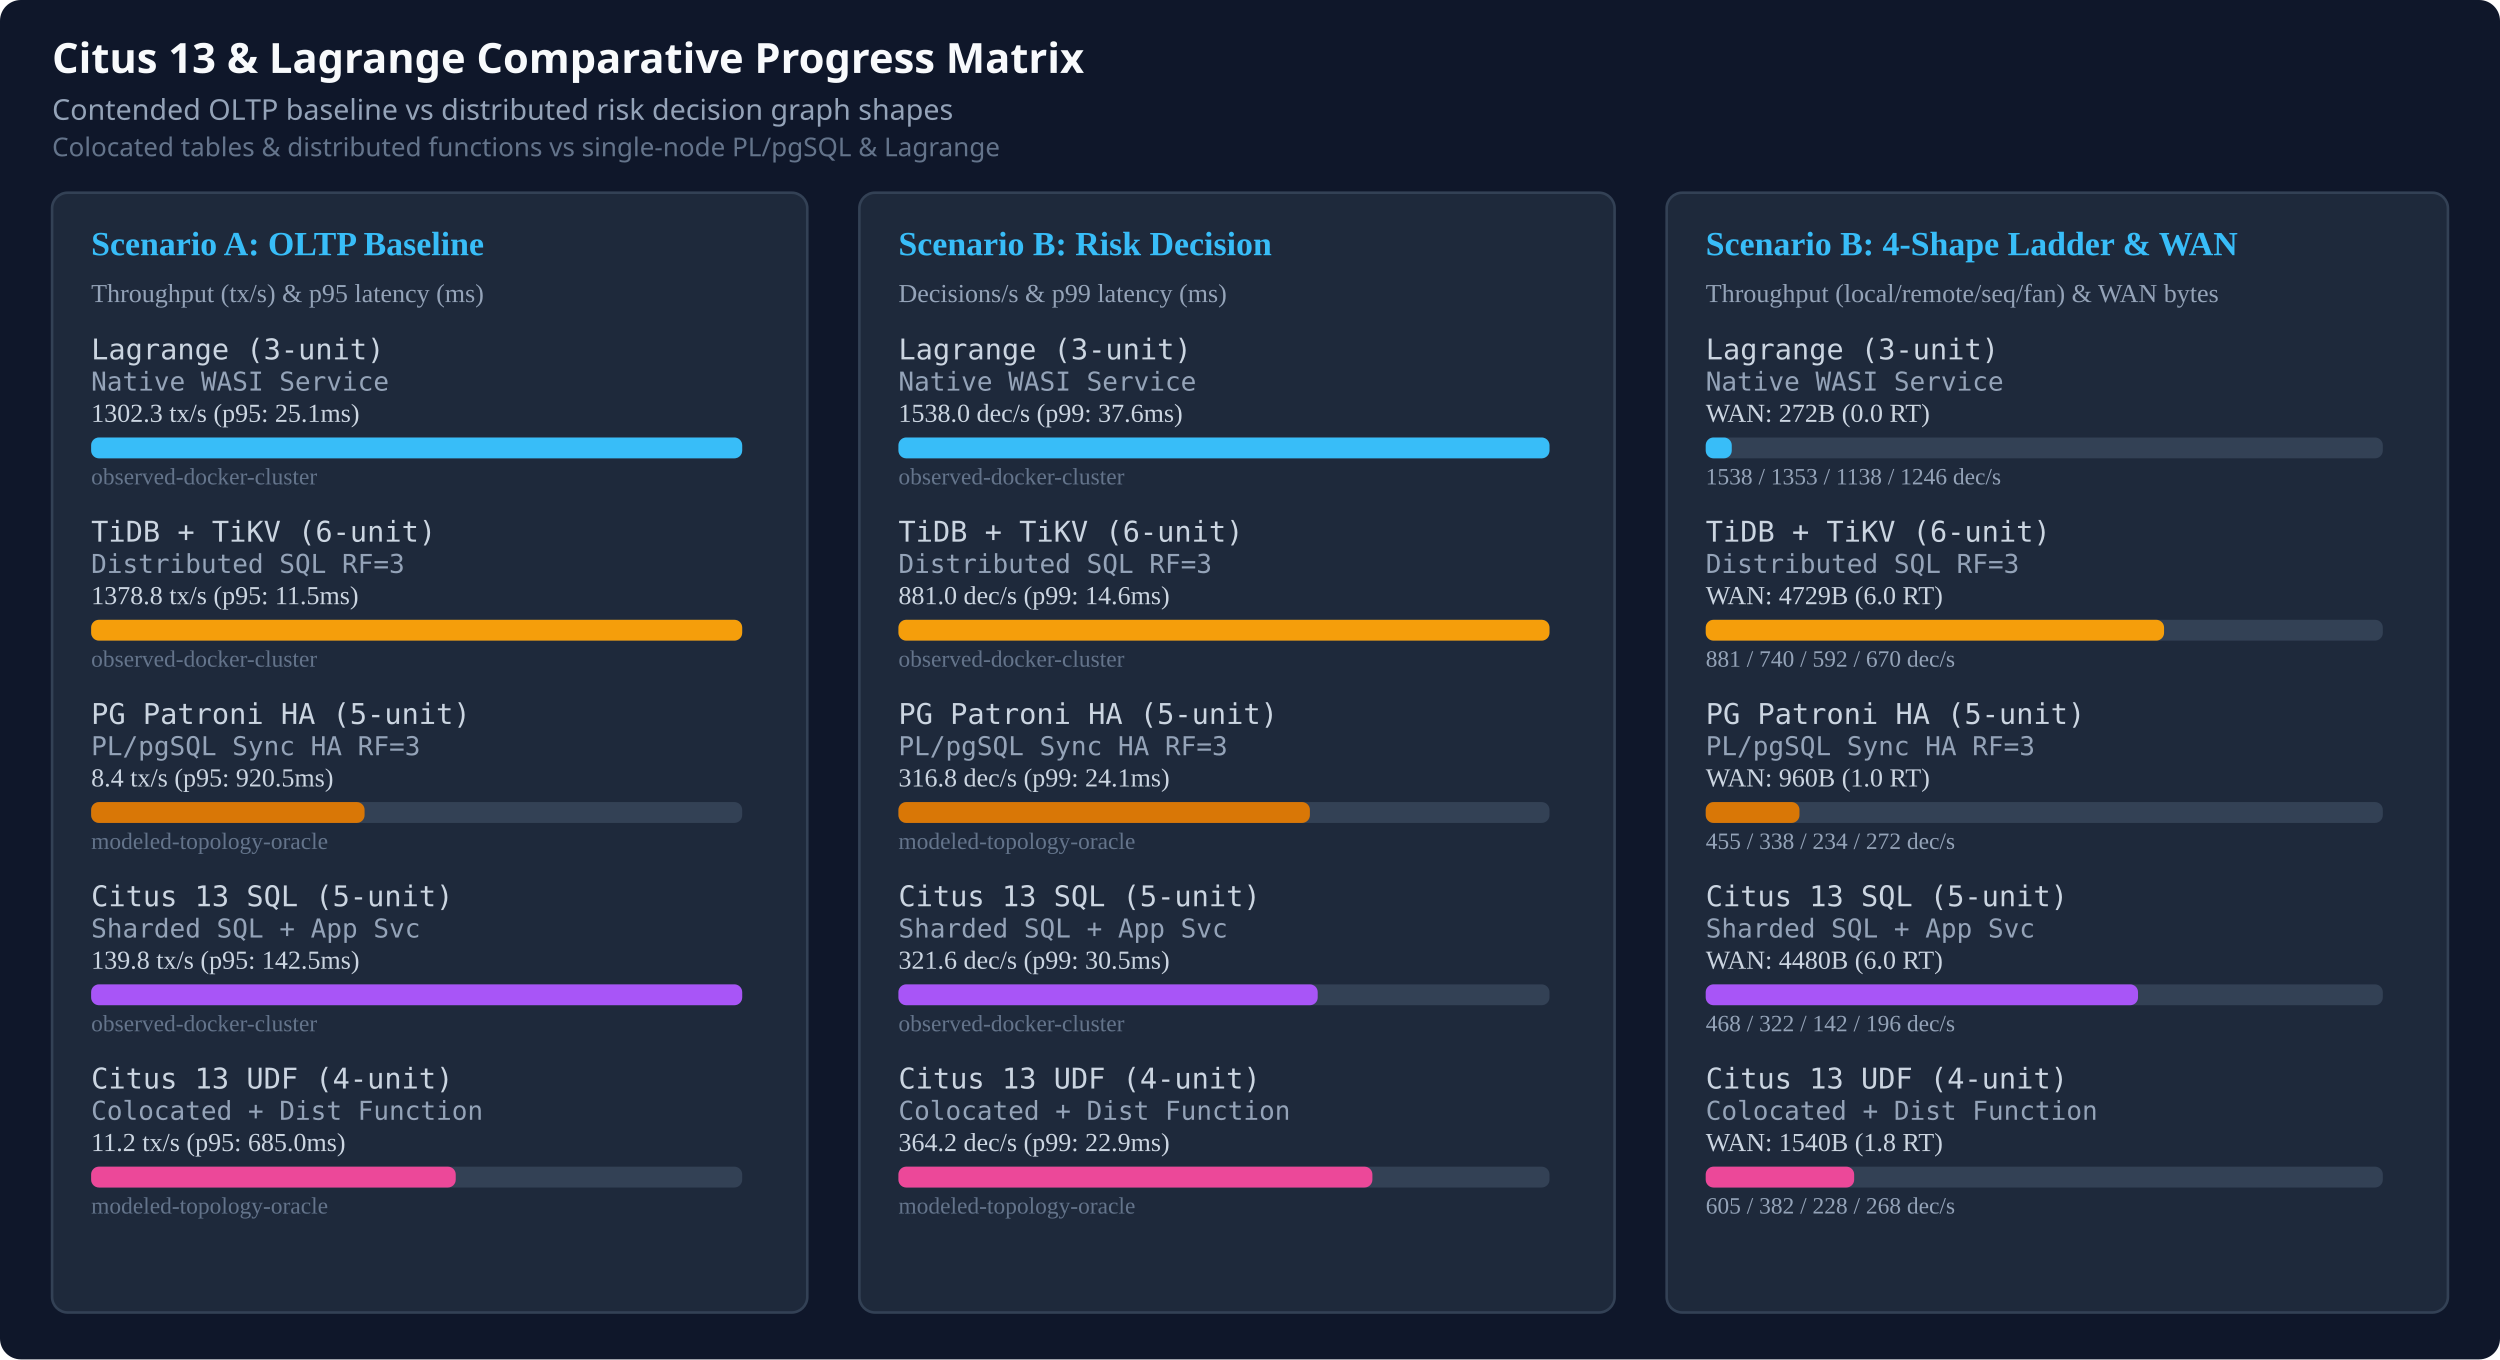
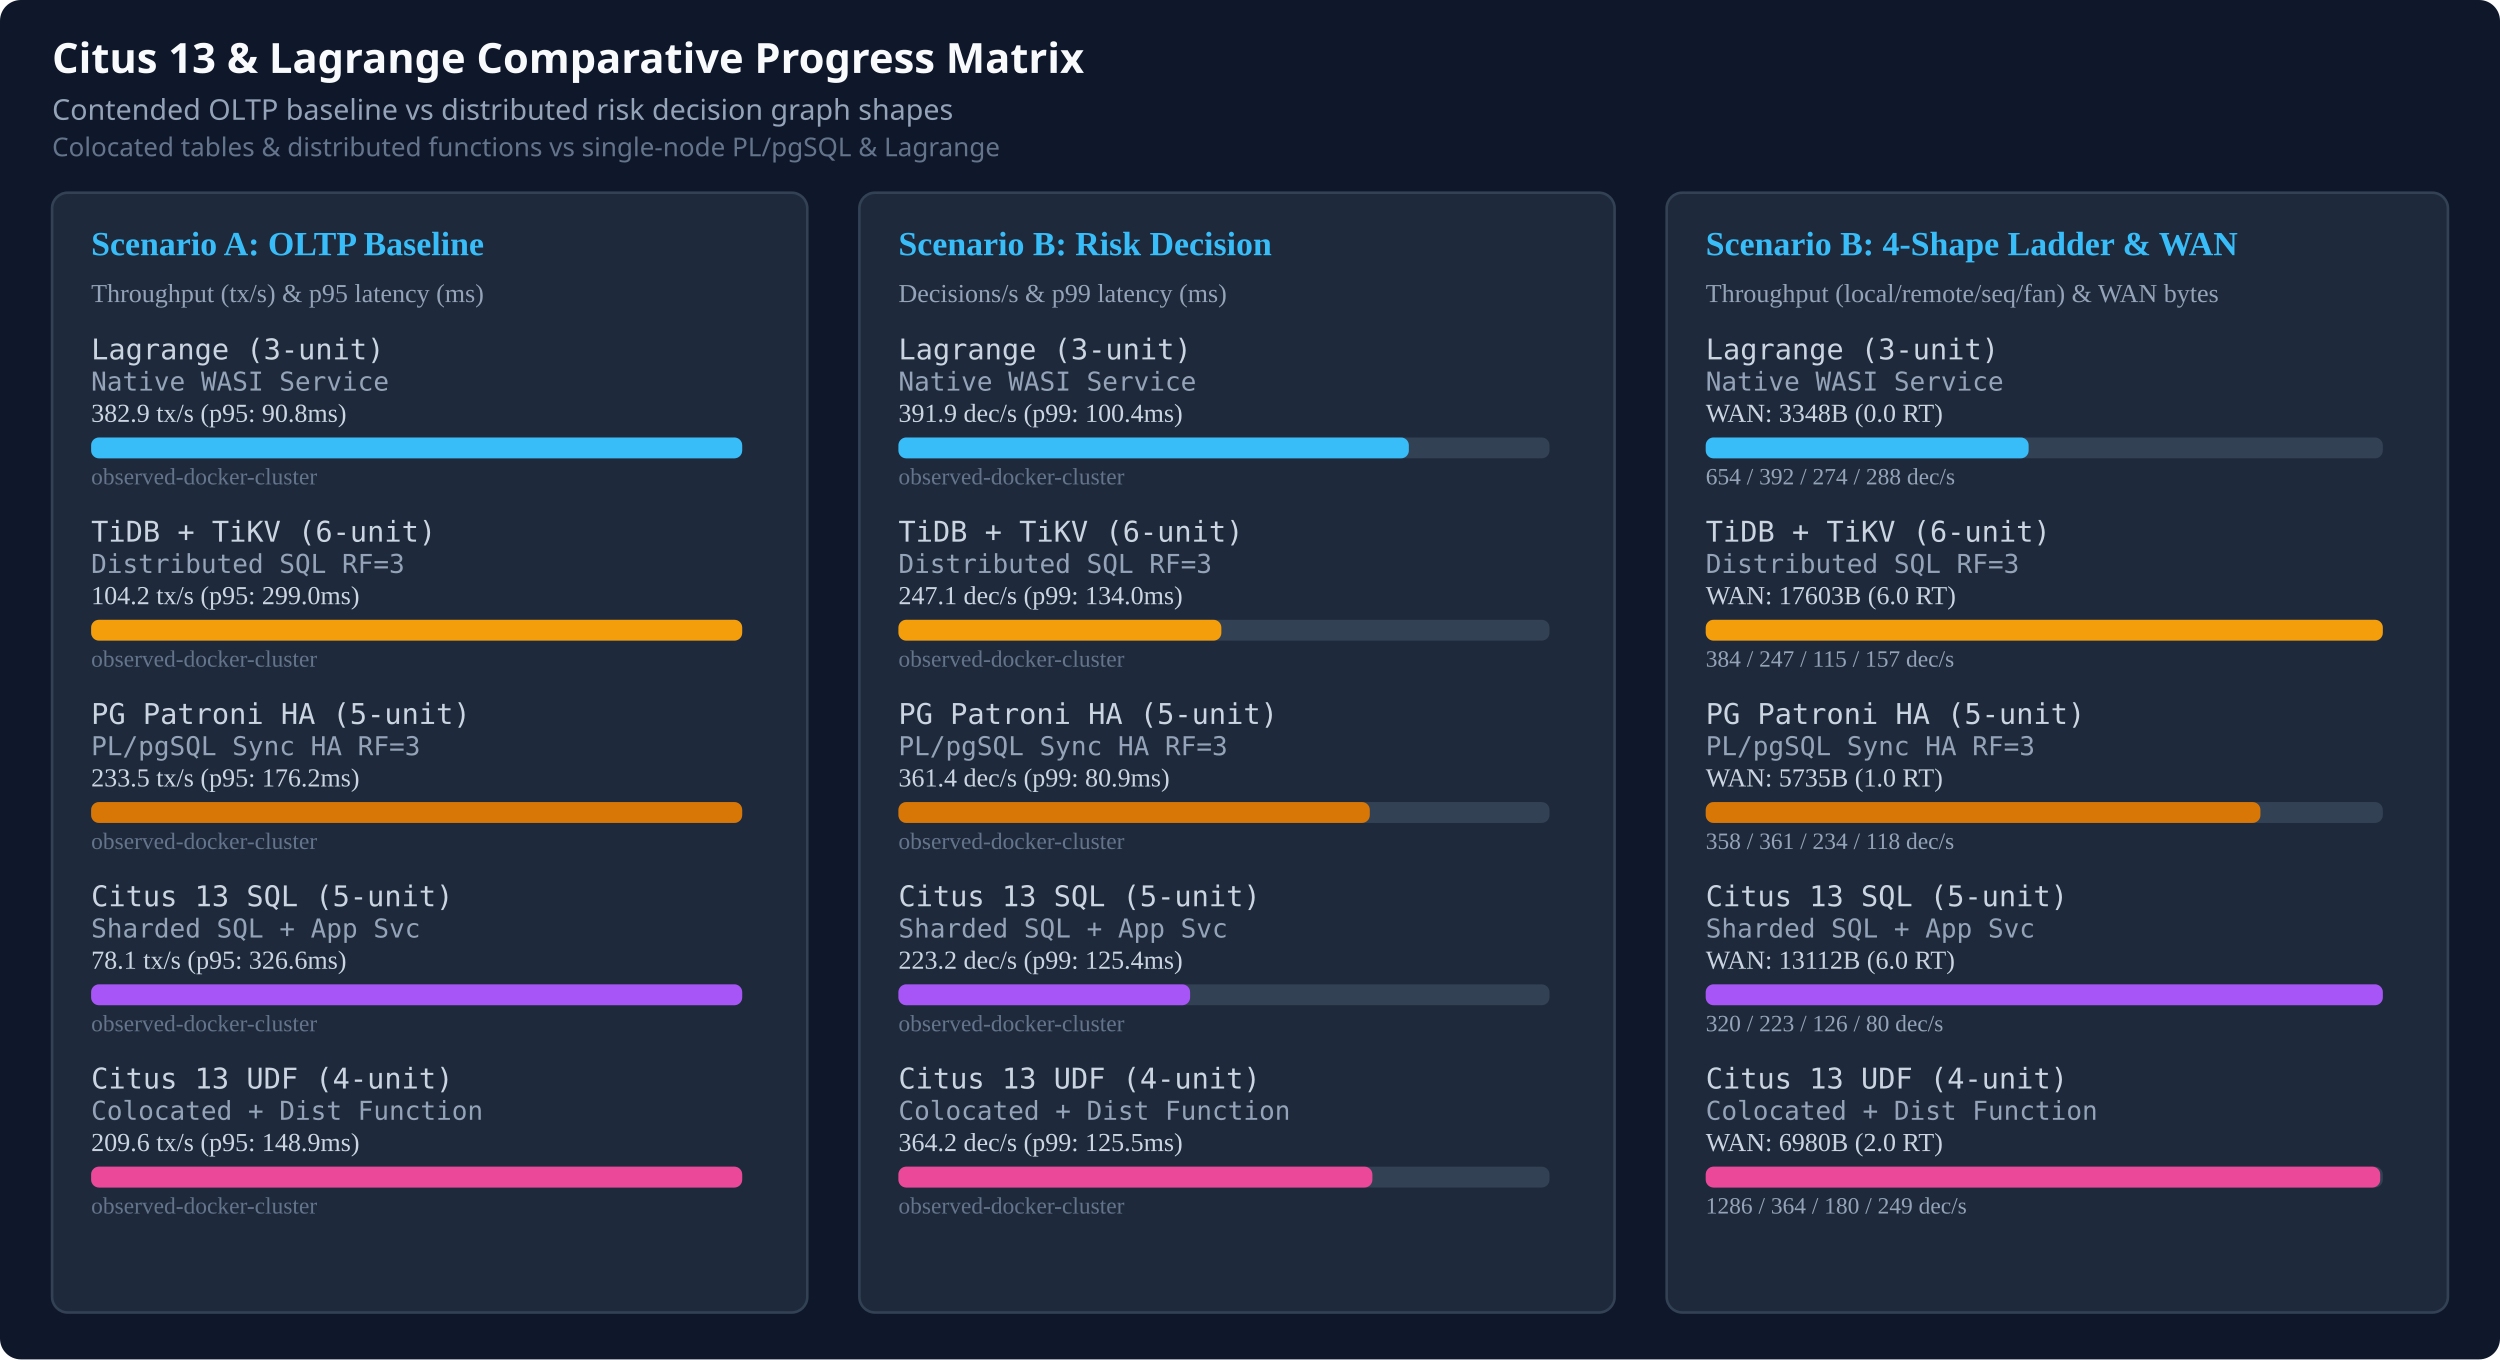
<svg xmlns="http://www.w3.org/2000/svg" viewBox="0 0 960 522" width="960" height="522">
  <rect width="960" height="522" fill="#0f172a" rx="8" />
  <text x="20" y="28" fill="#f8fafc" font-size="16" font-family="system-ui, sans-serif" font-weight="bold">Citus 13 &amp; Lagrange Comparative Progress Matrix</text>
  <text x="20" y="46" fill="#94a3b8" font-size="11" font-family="system-ui, sans-serif">Contended OLTP baseline vs distributed risk decision graph shapes</text>
  <text x="20" y="60" fill="#64748b" font-size="10" font-family="system-ui, sans-serif">Colocated tables &amp; distributed functions vs single-node PL/pgSQL &amp; Lagrange</text>
  <rect x="20" y="74" width="290" height="430" fill="#1e293b" rx="6" stroke="#334155" />
  <a href="tidb-reference-scenarios.md#scenario-a-tidb-oltp-baseline">
    <text x="35" y="98" fill="#38bdf8" font-size="13" font-weight="bold">Scenario A: OLTP Baseline</text>
  </a>
  <text x="35" y="116" fill="#94a3b8" font-size="10">Throughput (tx/s) &amp; p95 latency (ms)</text>
  <rect x="330" y="74" width="290" height="430" fill="#1e293b" rx="6" stroke="#334155" />
  <a href="tidb-reference-scenarios.md#scenario-b-tidb-distributed-risk-decision">
    <text x="345" y="98" fill="#38bdf8" font-size="13" font-weight="bold">Scenario B: Risk Decision</text>
  </a>
  <text x="345" y="116" fill="#94a3b8" font-size="10">Decisions/s &amp; p99 latency (ms)</text>
  <rect x="640" y="74" width="300" height="430" fill="#1e293b" rx="6" stroke="#334155" />
  <text x="655" y="98" fill="#38bdf8" font-size="13" font-weight="bold">Scenario B: 4-Shape Ladder &amp; WAN</text>
  <text x="655" y="116" fill="#94a3b8" font-size="10">Throughput (local/remote/seq/fan) &amp; WAN bytes</text>
  <text x="35" y="138" fill="#cbd5e1" font-size="11" font-family="monospace">Lagrange (3-unit)</text>
  <text x="35" y="150" fill="#94a3b8" font-size="10" font-family="monospace">Native WASI Service</text>
-   <text x="35" y="162" fill="#cbd5e1" font-size="10">1302.3 tx/s (p95: 25.1ms)</text>
+   <text x="35" y="162" fill="#cbd5e1" font-size="10">382.9 tx/s (p95: 90.8ms)</text>
  <rect x="35" y="168" width="250" height="8" fill="#334155" rx="3" />
  <rect x="35" y="168" width="250" height="8" fill="#38bdf8" rx="3" />
  <text x="35" y="186" fill="#64748b" font-size="9">observed-docker-cluster</text>
  <text x="345" y="138" fill="#cbd5e1" font-size="11" font-family="monospace">Lagrange (3-unit)</text>
  <text x="345" y="150" fill="#94a3b8" font-size="10" font-family="monospace">Native WASI Service</text>
-   <text x="345" y="162" fill="#cbd5e1" font-size="10">1538.0 dec/s (p99: 37.6ms)</text>
+   <text x="345" y="162" fill="#cbd5e1" font-size="10">391.9 dec/s (p99: 100.4ms)</text>
  <rect x="345" y="168" width="250" height="8" fill="#334155" rx="3" />
-   <rect x="345" y="168" width="250" height="8" fill="#38bdf8" rx="3" />
+   <rect x="345" y="168" width="196" height="8" fill="#38bdf8" rx="3" />
  <text x="345" y="186" fill="#64748b" font-size="9">observed-docker-cluster</text>
  <text x="655" y="138" fill="#cbd5e1" font-size="11" font-family="monospace">Lagrange (3-unit)</text>
  <text x="655" y="150" fill="#94a3b8" font-size="10" font-family="monospace">Native WASI Service</text>
-   <text x="655" y="162" fill="#cbd5e1" font-size="10">WAN: 272B (0.0 RT)</text>
+   <text x="655" y="162" fill="#cbd5e1" font-size="10">WAN: 3348B (0.0 RT)</text>
  <rect x="655" y="168" width="260" height="8" fill="#334155" rx="3" />
-   <rect x="655" y="168" width="10" height="8" fill="#38bdf8" rx="3" />
-   <text x="655" y="186" fill="#94a3b8" font-size="9">1538 / 1353 / 1138 / 1246 dec/s</text>
+   <rect x="655" y="168" width="124" height="8" fill="#38bdf8" rx="3" />
+   <text x="655" y="186" fill="#94a3b8" font-size="9">654 / 392 / 274 / 288 dec/s</text>
  <text x="35" y="208" fill="#cbd5e1" font-size="11" font-family="monospace">TiDB + TiKV (6-unit)</text>
  <text x="35" y="220" fill="#94a3b8" font-size="10" font-family="monospace">Distributed SQL RF=3</text>
-   <text x="35" y="232" fill="#cbd5e1" font-size="10">1378.8 tx/s (p95: 11.5ms)</text>
+   <text x="35" y="232" fill="#cbd5e1" font-size="10">104.2 tx/s (p95: 299.0ms)</text>
  <rect x="35" y="238" width="250" height="8" fill="#334155" rx="3" />
  <rect x="35" y="238" width="250" height="8" fill="#f59e0b" rx="3" />
  <text x="35" y="256" fill="#64748b" font-size="9">observed-docker-cluster</text>
  <text x="345" y="208" fill="#cbd5e1" font-size="11" font-family="monospace">TiDB + TiKV (6-unit)</text>
  <text x="345" y="220" fill="#94a3b8" font-size="10" font-family="monospace">Distributed SQL RF=3</text>
-   <text x="345" y="232" fill="#cbd5e1" font-size="10">881.0 dec/s (p99: 14.6ms)</text>
+   <text x="345" y="232" fill="#cbd5e1" font-size="10">247.1 dec/s (p99: 134.0ms)</text>
  <rect x="345" y="238" width="250" height="8" fill="#334155" rx="3" />
-   <rect x="345" y="238" width="250" height="8" fill="#f59e0b" rx="3" />
+   <rect x="345" y="238" width="124" height="8" fill="#f59e0b" rx="3" />
  <text x="345" y="256" fill="#64748b" font-size="9">observed-docker-cluster</text>
  <text x="655" y="208" fill="#cbd5e1" font-size="11" font-family="monospace">TiDB + TiKV (6-unit)</text>
  <text x="655" y="220" fill="#94a3b8" font-size="10" font-family="monospace">Distributed SQL RF=3</text>
-   <text x="655" y="232" fill="#cbd5e1" font-size="10">WAN: 4729B (6.0 RT)</text>
+   <text x="655" y="232" fill="#cbd5e1" font-size="10">WAN: 17603B (6.0 RT)</text>
  <rect x="655" y="238" width="260" height="8" fill="#334155" rx="3" />
-   <rect x="655" y="238" width="176" height="8" fill="#f59e0b" rx="3" />
-   <text x="655" y="256" fill="#94a3b8" font-size="9">881 / 740 / 592 / 670 dec/s</text>
+   <rect x="655" y="238" width="260" height="8" fill="#f59e0b" rx="3" />
+   <text x="655" y="256" fill="#94a3b8" font-size="9">384 / 247 / 115 / 157 dec/s</text>
  <text x="35" y="278" fill="#cbd5e1" font-size="11" font-family="monospace">PG Patroni HA (5-unit)</text>
  <text x="35" y="290" fill="#94a3b8" font-size="10" font-family="monospace">PL/pgSQL Sync HA RF=3</text>
-   <text x="35" y="302" fill="#cbd5e1" font-size="10">8.4 tx/s (p95: 920.5ms)</text>
+   <text x="35" y="302" fill="#cbd5e1" font-size="10">233.5 tx/s (p95: 176.2ms)</text>
  <rect x="35" y="308" width="250" height="8" fill="#334155" rx="3" />
-   <rect x="35" y="308" width="105" height="8" fill="#d97706" rx="3" />
-   <text x="35" y="326" fill="#64748b" font-size="9">modeled-topology-oracle</text>
+   <rect x="35" y="308" width="250" height="8" fill="#d97706" rx="3" />
+   <text x="35" y="326" fill="#64748b" font-size="9">observed-docker-cluster</text>
  <text x="345" y="278" fill="#cbd5e1" font-size="11" font-family="monospace">PG Patroni HA (5-unit)</text>
  <text x="345" y="290" fill="#94a3b8" font-size="10" font-family="monospace">PL/pgSQL Sync HA RF=3</text>
-   <text x="345" y="302" fill="#cbd5e1" font-size="10">316.8 dec/s (p99: 24.1ms)</text>
+   <text x="345" y="302" fill="#cbd5e1" font-size="10">361.4 dec/s (p99: 80.9ms)</text>
  <rect x="345" y="308" width="250" height="8" fill="#334155" rx="3" />
-   <rect x="345" y="308" width="158" height="8" fill="#d97706" rx="3" />
-   <text x="345" y="326" fill="#64748b" font-size="9">modeled-topology-oracle</text>
+   <rect x="345" y="308" width="181" height="8" fill="#d97706" rx="3" />
+   <text x="345" y="326" fill="#64748b" font-size="9">observed-docker-cluster</text>
  <text x="655" y="278" fill="#cbd5e1" font-size="11" font-family="monospace">PG Patroni HA (5-unit)</text>
  <text x="655" y="290" fill="#94a3b8" font-size="10" font-family="monospace">PL/pgSQL Sync HA RF=3</text>
-   <text x="655" y="302" fill="#cbd5e1" font-size="10">WAN: 960B (1.0 RT)</text>
+   <text x="655" y="302" fill="#cbd5e1" font-size="10">WAN: 5735B (1.0 RT)</text>
  <rect x="655" y="308" width="260" height="8" fill="#334155" rx="3" />
-   <rect x="655" y="308" width="36" height="8" fill="#d97706" rx="3" />
-   <text x="655" y="326" fill="#94a3b8" font-size="9">455 / 338 / 234 / 272 dec/s</text>
+   <rect x="655" y="308" width="213" height="8" fill="#d97706" rx="3" />
+   <text x="655" y="326" fill="#94a3b8" font-size="9">358 / 361 / 234 / 118 dec/s</text>
  <text x="35" y="348" fill="#cbd5e1" font-size="11" font-family="monospace">Citus 13 SQL (5-unit)</text>
  <text x="35" y="360" fill="#94a3b8" font-size="10" font-family="monospace">Sharded SQL + App Svc</text>
-   <text x="35" y="372" fill="#cbd5e1" font-size="10">139.8 tx/s (p95: 142.5ms)</text>
+   <text x="35" y="372" fill="#cbd5e1" font-size="10">78.1 tx/s (p95: 326.6ms)</text>
  <rect x="35" y="378" width="250" height="8" fill="#334155" rx="3" />
  <rect x="35" y="378" width="250" height="8" fill="#a855f7" rx="3" />
  <text x="35" y="396" fill="#64748b" font-size="9">observed-docker-cluster</text>
  <text x="345" y="348" fill="#cbd5e1" font-size="11" font-family="monospace">Citus 13 SQL (5-unit)</text>
  <text x="345" y="360" fill="#94a3b8" font-size="10" font-family="monospace">Sharded SQL + App Svc</text>
-   <text x="345" y="372" fill="#cbd5e1" font-size="10">321.6 dec/s (p99: 30.5ms)</text>
+   <text x="345" y="372" fill="#cbd5e1" font-size="10">223.2 dec/s (p99: 125.4ms)</text>
  <rect x="345" y="378" width="250" height="8" fill="#334155" rx="3" />
-   <rect x="345" y="378" width="161" height="8" fill="#a855f7" rx="3" />
+   <rect x="345" y="378" width="112" height="8" fill="#a855f7" rx="3" />
  <text x="345" y="396" fill="#64748b" font-size="9">observed-docker-cluster</text>
  <text x="655" y="348" fill="#cbd5e1" font-size="11" font-family="monospace">Citus 13 SQL (5-unit)</text>
  <text x="655" y="360" fill="#94a3b8" font-size="10" font-family="monospace">Sharded SQL + App Svc</text>
-   <text x="655" y="372" fill="#cbd5e1" font-size="10">WAN: 4480B (6.0 RT)</text>
+   <text x="655" y="372" fill="#cbd5e1" font-size="10">WAN: 13112B (6.0 RT)</text>
  <rect x="655" y="378" width="260" height="8" fill="#334155" rx="3" />
-   <rect x="655" y="378" width="166" height="8" fill="#a855f7" rx="3" />
-   <text x="655" y="396" fill="#94a3b8" font-size="9">468 / 322 / 142 / 196 dec/s</text>
+   <rect x="655" y="378" width="260" height="8" fill="#a855f7" rx="3" />
+   <text x="655" y="396" fill="#94a3b8" font-size="9">320 / 223 / 126 / 80 dec/s</text>
  <text x="35" y="418" fill="#cbd5e1" font-size="11" font-family="monospace">Citus 13 UDF (4-unit)</text>
  <text x="35" y="430" fill="#94a3b8" font-size="10" font-family="monospace">Colocated + Dist Function</text>
-   <text x="35" y="442" fill="#cbd5e1" font-size="10">11.2 tx/s (p95: 685.0ms)</text>
+   <text x="35" y="442" fill="#cbd5e1" font-size="10">209.6 tx/s (p95: 148.9ms)</text>
  <rect x="35" y="448" width="250" height="8" fill="#334155" rx="3" />
-   <rect x="35" y="448" width="140" height="8" fill="#ec4899" rx="3" />
-   <text x="35" y="466" fill="#64748b" font-size="9">modeled-topology-oracle</text>
+   <rect x="35" y="448" width="250" height="8" fill="#ec4899" rx="3" />
+   <text x="35" y="466" fill="#64748b" font-size="9">observed-docker-cluster</text>
  <text x="345" y="418" fill="#cbd5e1" font-size="11" font-family="monospace">Citus 13 UDF (4-unit)</text>
  <text x="345" y="430" fill="#94a3b8" font-size="10" font-family="monospace">Colocated + Dist Function</text>
-   <text x="345" y="442" fill="#cbd5e1" font-size="10">364.2 dec/s (p99: 22.9ms)</text>
+   <text x="345" y="442" fill="#cbd5e1" font-size="10">364.2 dec/s (p99: 125.5ms)</text>
  <rect x="345" y="448" width="250" height="8" fill="#334155" rx="3" />
  <rect x="345" y="448" width="182" height="8" fill="#ec4899" rx="3" />
-   <text x="345" y="466" fill="#64748b" font-size="9">modeled-topology-oracle</text>
+   <text x="345" y="466" fill="#64748b" font-size="9">observed-docker-cluster</text>
  <text x="655" y="418" fill="#cbd5e1" font-size="11" font-family="monospace">Citus 13 UDF (4-unit)</text>
  <text x="655" y="430" fill="#94a3b8" font-size="10" font-family="monospace">Colocated + Dist Function</text>
-   <text x="655" y="442" fill="#cbd5e1" font-size="10">WAN: 1540B (1.8 RT)</text>
+   <text x="655" y="442" fill="#cbd5e1" font-size="10">WAN: 6980B (2.0 RT)</text>
  <rect x="655" y="448" width="260" height="8" fill="#334155" rx="3" />
-   <rect x="655" y="448" width="57" height="8" fill="#ec4899" rx="3" />
-   <text x="655" y="466" fill="#94a3b8" font-size="9">605 / 382 / 228 / 268 dec/s</text>
+   <rect x="655" y="448" width="259" height="8" fill="#ec4899" rx="3" />
+   <text x="655" y="466" fill="#94a3b8" font-size="9">1286 / 364 / 180 / 249 dec/s</text>
</svg>
